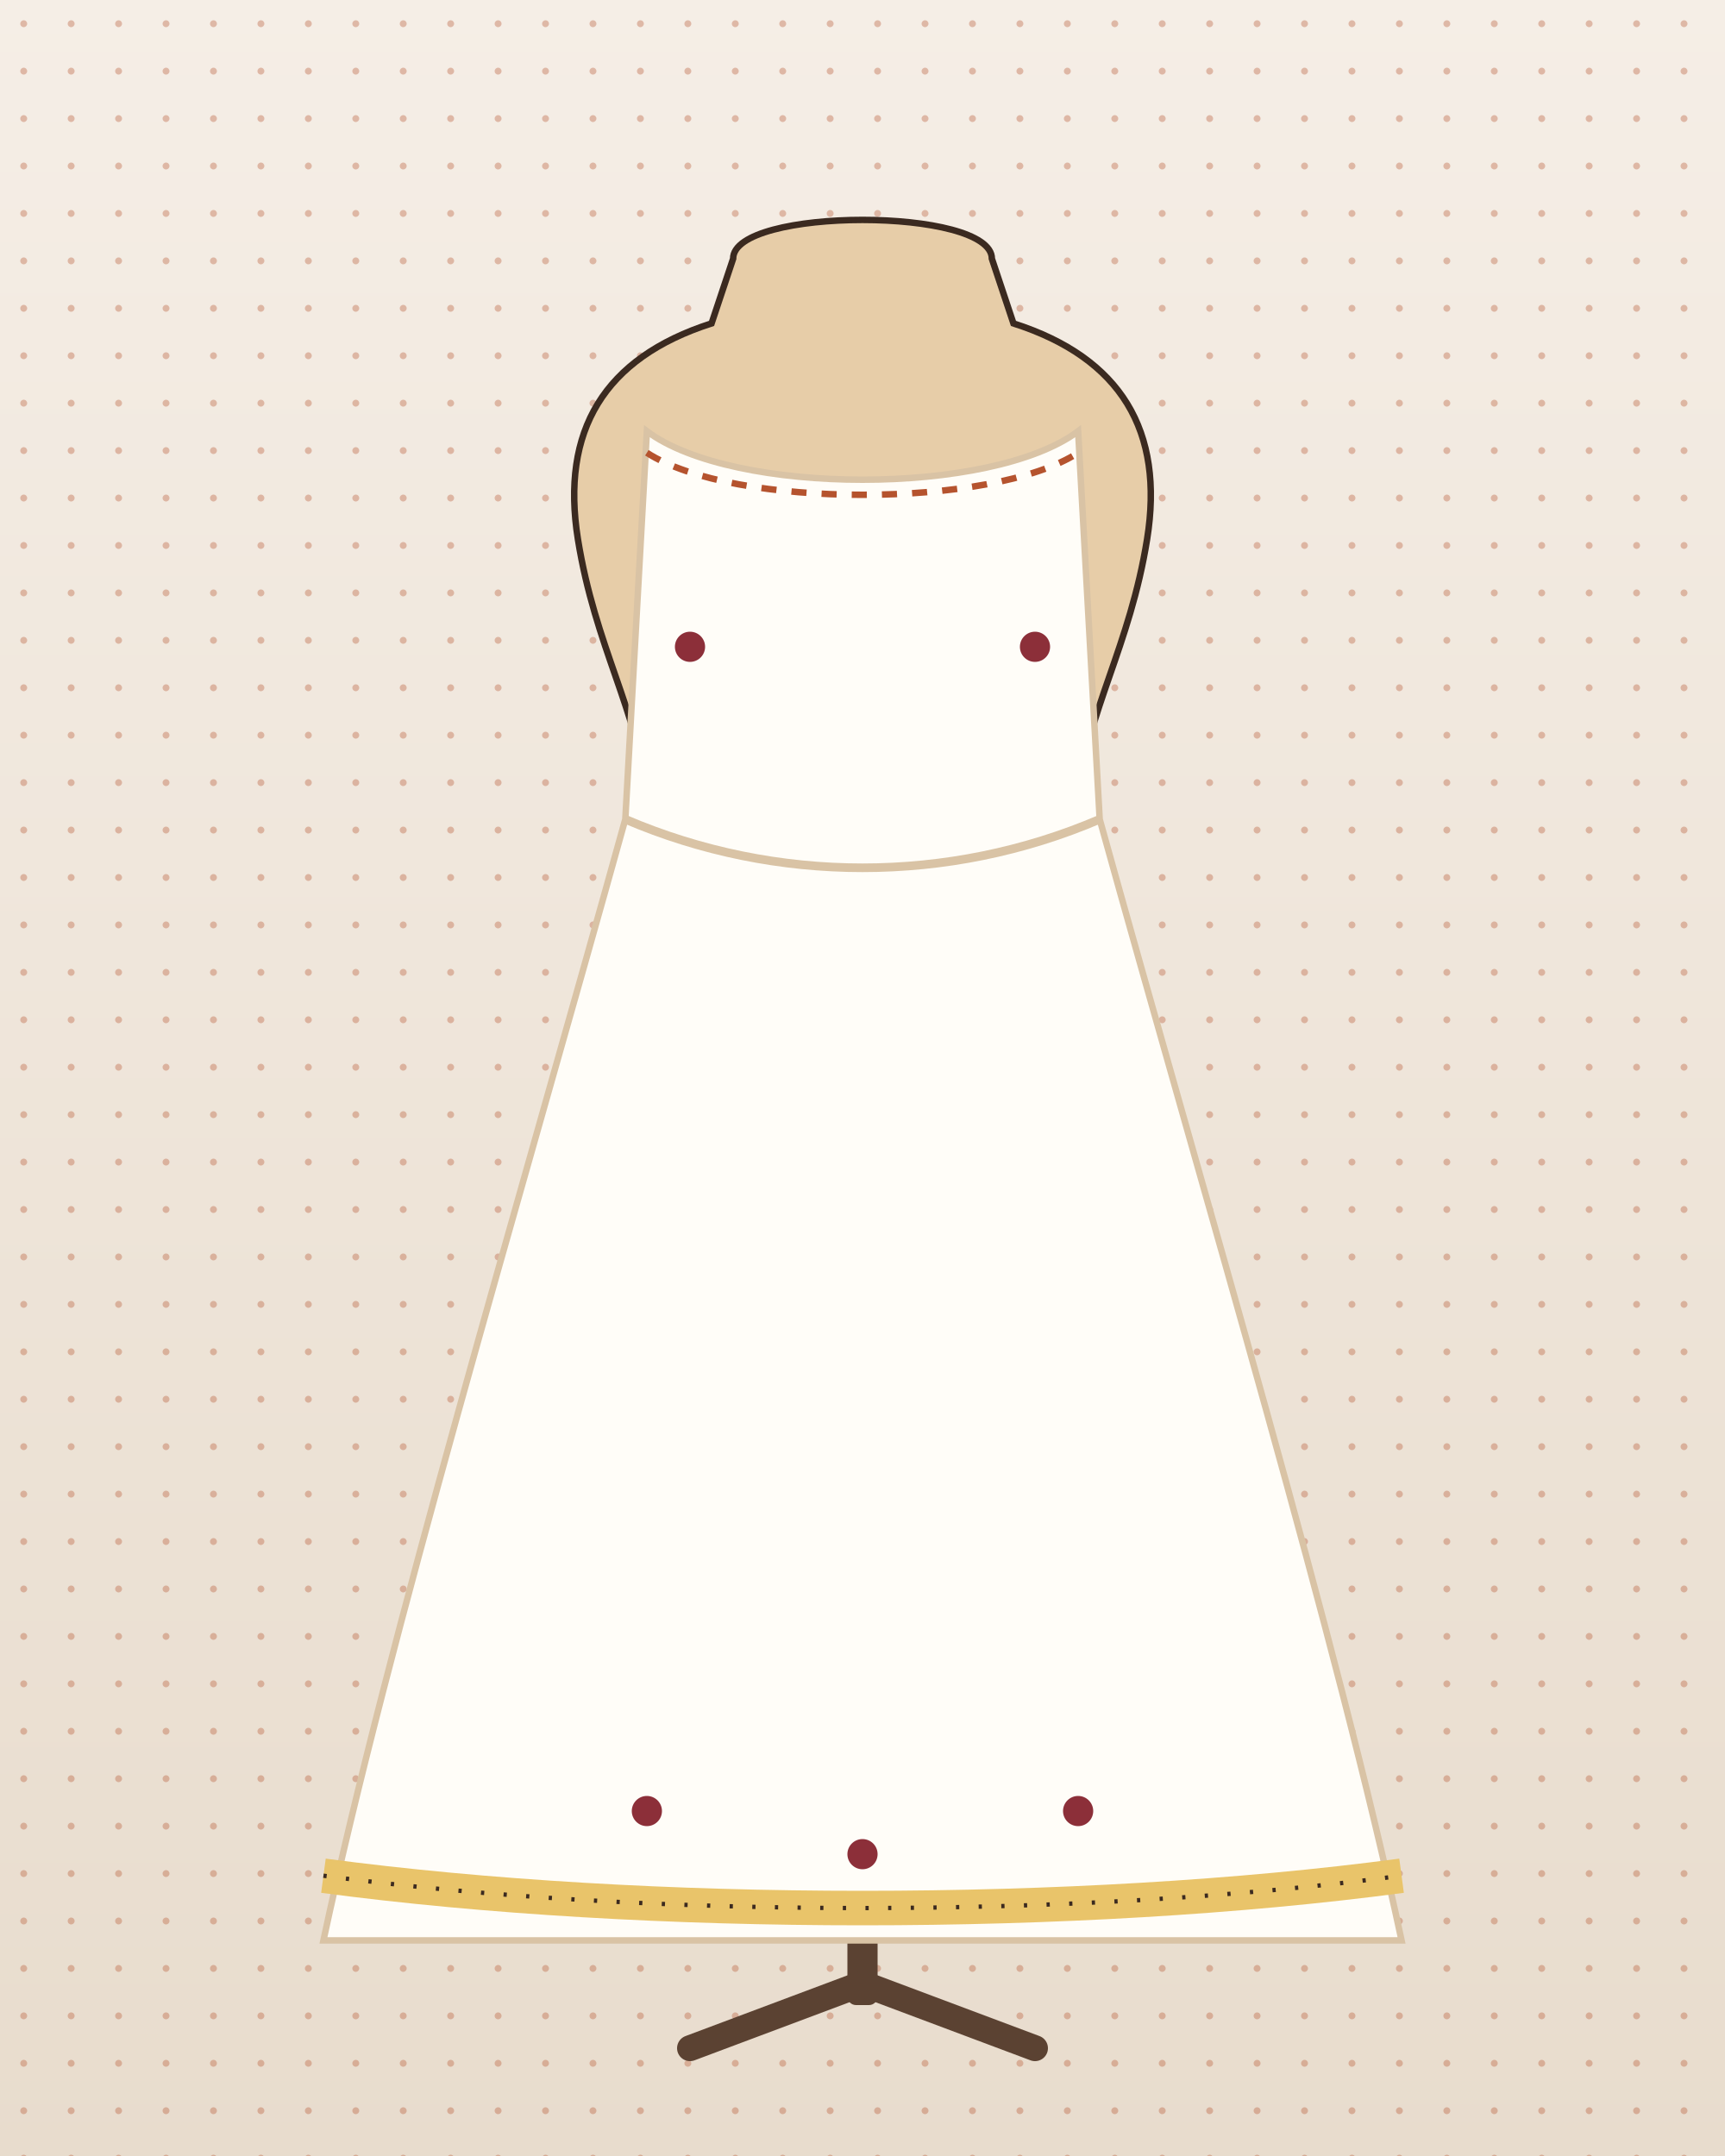
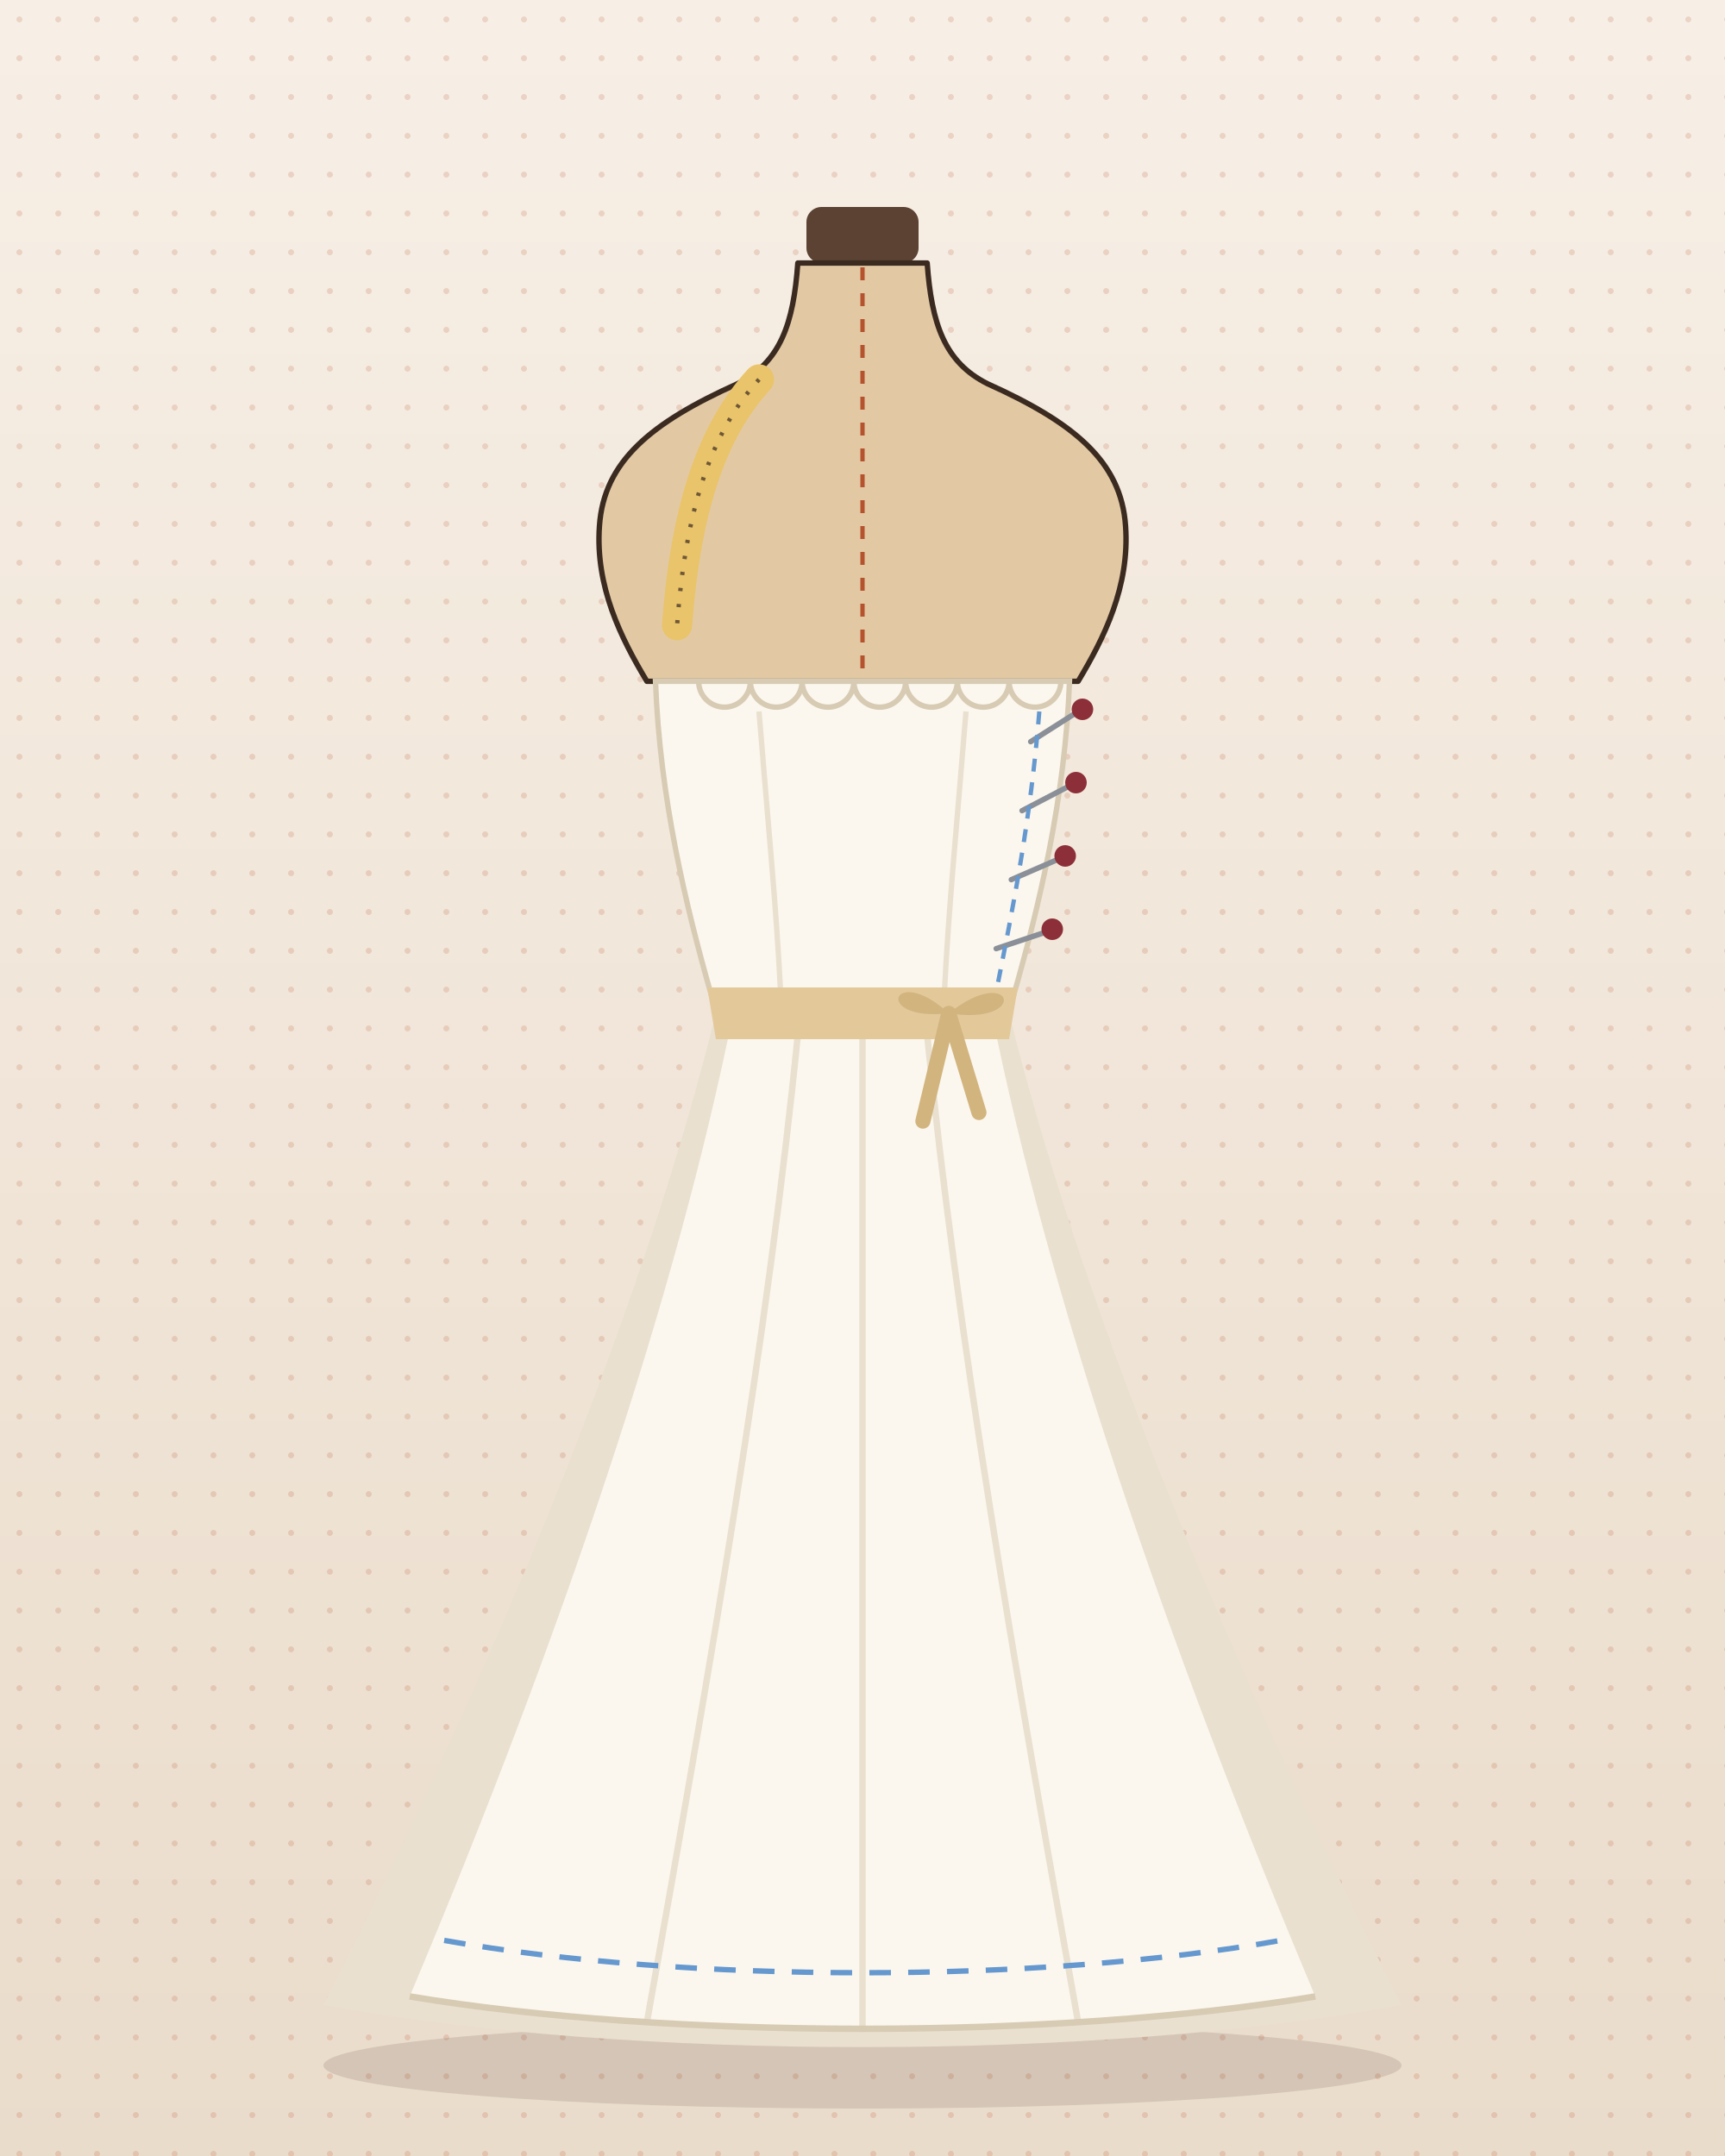
<svg xmlns="http://www.w3.org/2000/svg" viewBox="0 0 800 1000">
  <defs>
-     <linearGradient id="g" x1="0" y1="0" x2="0" y2="1">
-       <stop offset="0" stop-color="#F5EEE6" />
-       <stop offset="1" stop-color="#E8DCCD" />
+     <linearGradient id="bg" x1="0" y1="0" x2="0" y2="1">
+       <stop offset="0" stop-color="#F7EFE6" />
+       <stop offset="1" stop-color="#EADCCB" />
    </linearGradient>
-     <pattern id="p" width="22" height="22" patternUnits="userSpaceOnUse">
-       <circle cx="11" cy="11" r="1.6" fill="#B5532E" opacity=".35" />
+     <pattern id="pt" width="18" height="18" patternUnits="userSpaceOnUse">
+       <circle cx="9" cy="9" r="1.4" fill="#B5532E" opacity=".18" />
    </pattern>
  </defs>
-   <rect width="800" height="1000" fill="url(#g)" />
-   <rect width="800" height="1000" fill="url(#p)" />
-   <rect x="393" y="700" width="14" height="230" rx="4" fill="#5B4232" />
-   <path d="M320 950 L400 920 L480 950" stroke="#5B4232" stroke-width="12" fill="none" stroke-linecap="round" />
-   <path d="M340 120 C340 96 460 96 460 120 L470 150 C520 166 540 200 532 250 C524 300 504 330 500 370 L300 370 C296 330 276 300 268 250 C260 200 280 166 330 150 Z" fill="#E7CDA8" stroke="#3B2A20" stroke-width="3" />
-   <path d="M300 200 C340 230 460 230 500 200 L510 380 C560 560 620 760 650 900 L150 900 C180 760 240 560 290 380 Z" fill="#FFFDF8" stroke="#D9C3A5" stroke-width="3" />
-   <path d="M290 380 C360 410 440 410 510 380" fill="none" stroke="#D9C3A5" stroke-width="4" />
-   <path d="M300 210 C340 236 460 236 500 210" fill="none" stroke="#B5532E" stroke-width="3" stroke-dasharray="7 7" />
+   <rect width="800" height="1000" fill="url(#bg)" />
+   <rect width="800" height="1000" fill="url(#pt)" />
+   <ellipse cx="400" cy="958" rx="250" ry="20" fill="#3B2A20" opacity=".13" />
+   <rect x="374" y="96" width="52" height="26" rx="7" fill="#5B4232" />
+   <path d="M370 122 H430 C432 150 438 168 458 178 C498 196 520 214 522 244 C524 272 512 296 500 316 L300 316 C288 296 276 272 278 244 C280 214 302 196 342 178 C362 168 368 150 370 122 Z" fill="#E2C9A4" stroke="#3B2A20" stroke-width="2.5" stroke-linejoin="round" />
+   <path d="M400 124 V312" stroke="#B5532E" stroke-width="2" stroke-dasharray="6 6" />
+   <path d="M332 470 C300 600 236 760 150 930 C290 956 510 956 650 930 C564 760 500 600 468 470 Z" fill="#E9E0CF" />
+   <path d="M340 470 C314 600 260 760 190 926 C310 946 490 946 610 926 C540 760 486 600 460 470 Z" fill="#FBF7EE" />
+   <path d="M370 480 C356 620 330 770 300 938 M430 480 C444 620 470 770 500 938 M400 480 V944" stroke="#E9E0CF" stroke-width="3" fill="none" />
+   <path d="M190 926 C310 946 490 946 610 926" stroke="#D8CBB4" stroke-width="3" fill="none" />
+   <path d="M206 900 C318 920 482 920 594 900" stroke="#6598CF" stroke-width="2.5" stroke-dasharray="10 8" fill="none" />
+   <path d="M304 316 H496 C494 370 482 420 470 462 H330 C318 420 306 370 304 316 Z" fill="#FBF7EE" stroke="#D8CBB4" stroke-width="2.5" />
+   <path d="M324 316 a12 12 0 0 0 24 0" fill="none" stroke="#D8CBB4" stroke-width="2.5" />
+   <path d="M348 316 a12 12 0 0 0 24 0" fill="none" stroke="#D8CBB4" stroke-width="2.5" />
+   <path d="M372 316 a12 12 0 0 0 24 0" fill="none" stroke="#D8CBB4" stroke-width="2.5" />
+   <path d="M396 316 a12 12 0 0 0 24 0" fill="none" stroke="#D8CBB4" stroke-width="2.5" />
+   <path d="M420 316 a12 12 0 0 0 24 0" fill="none" stroke="#D8CBB4" stroke-width="2.5" />
+   <path d="M444 316 a12 12 0 0 0 24 0" fill="none" stroke="#D8CBB4" stroke-width="2.5" />
+   <path d="M468 316 a12 12 0 0 0 24 0" fill="none" stroke="#D8CBB4" stroke-width="2.5" />
+   <path d="M352 330 C356 380 360 420 362 460 M448 330 C444 380 440 420 438 460" stroke="#E9E0CF" stroke-width="2.5" fill="none" />
+   <path d="M328 458 H472 L468 482 H332 Z" fill="#E3C99A" />
+   <path d="M440 470 C414 446 404 474 440 470 C470 446 478 476 440 470 Z" fill="#D2B47E" />
+   <path d="M440 470 L428 520 M440 470 L454 516" stroke="#D2B47E" stroke-width="7" stroke-linecap="round" />
+   <g stroke="#8A8F98" stroke-width="2.5" stroke-linecap="round">
+     <path d="M478 344 L500 330" />
+     <path d="M474 376 L497 364" />
+     <path d="M469 408 L492 398" />
+     <path d="M462 440 L486 432" />
+   </g>
  <g fill="#8C2F39">
-     <circle cx="320" cy="300" r="7" />
-     <circle cx="480" cy="300" r="7" />
-     <circle cx="300" cy="840" r="7" />
-     <circle cx="400" cy="860" r="7" />
-     <circle cx="500" cy="840" r="7" />
+     <circle cx="502" cy="329" r="5" />
+     <circle cx="499" cy="363" r="5" />
+     <circle cx="494" cy="397" r="5" />
+     <circle cx="488" cy="431" r="5" />
  </g>
-   <path d="M150 870 C300 890 500 890 650 870" fill="none" stroke="#E9C46A" stroke-width="16" />
-   <path d="M150 870 C300 890 500 890 650 870" fill="none" stroke="#3B2A20" stroke-width="2" stroke-dasharray="1.5 9" />
+   <path d="M482 330 C478 380 470 420 462 460" stroke="#6598CF" stroke-width="2" stroke-dasharray="6 5" fill="none" />
+   <path d="M352 176 C330 200 318 236 314 290" stroke="#E9C46A" stroke-width="14" stroke-linecap="round" fill="none" />
+   <path d="M352 176 C330 200 318 236 314 290" stroke="#3B2A20" stroke-width="2" stroke-dasharray="1.5 6" opacity=".7" fill="none" />
</svg>
